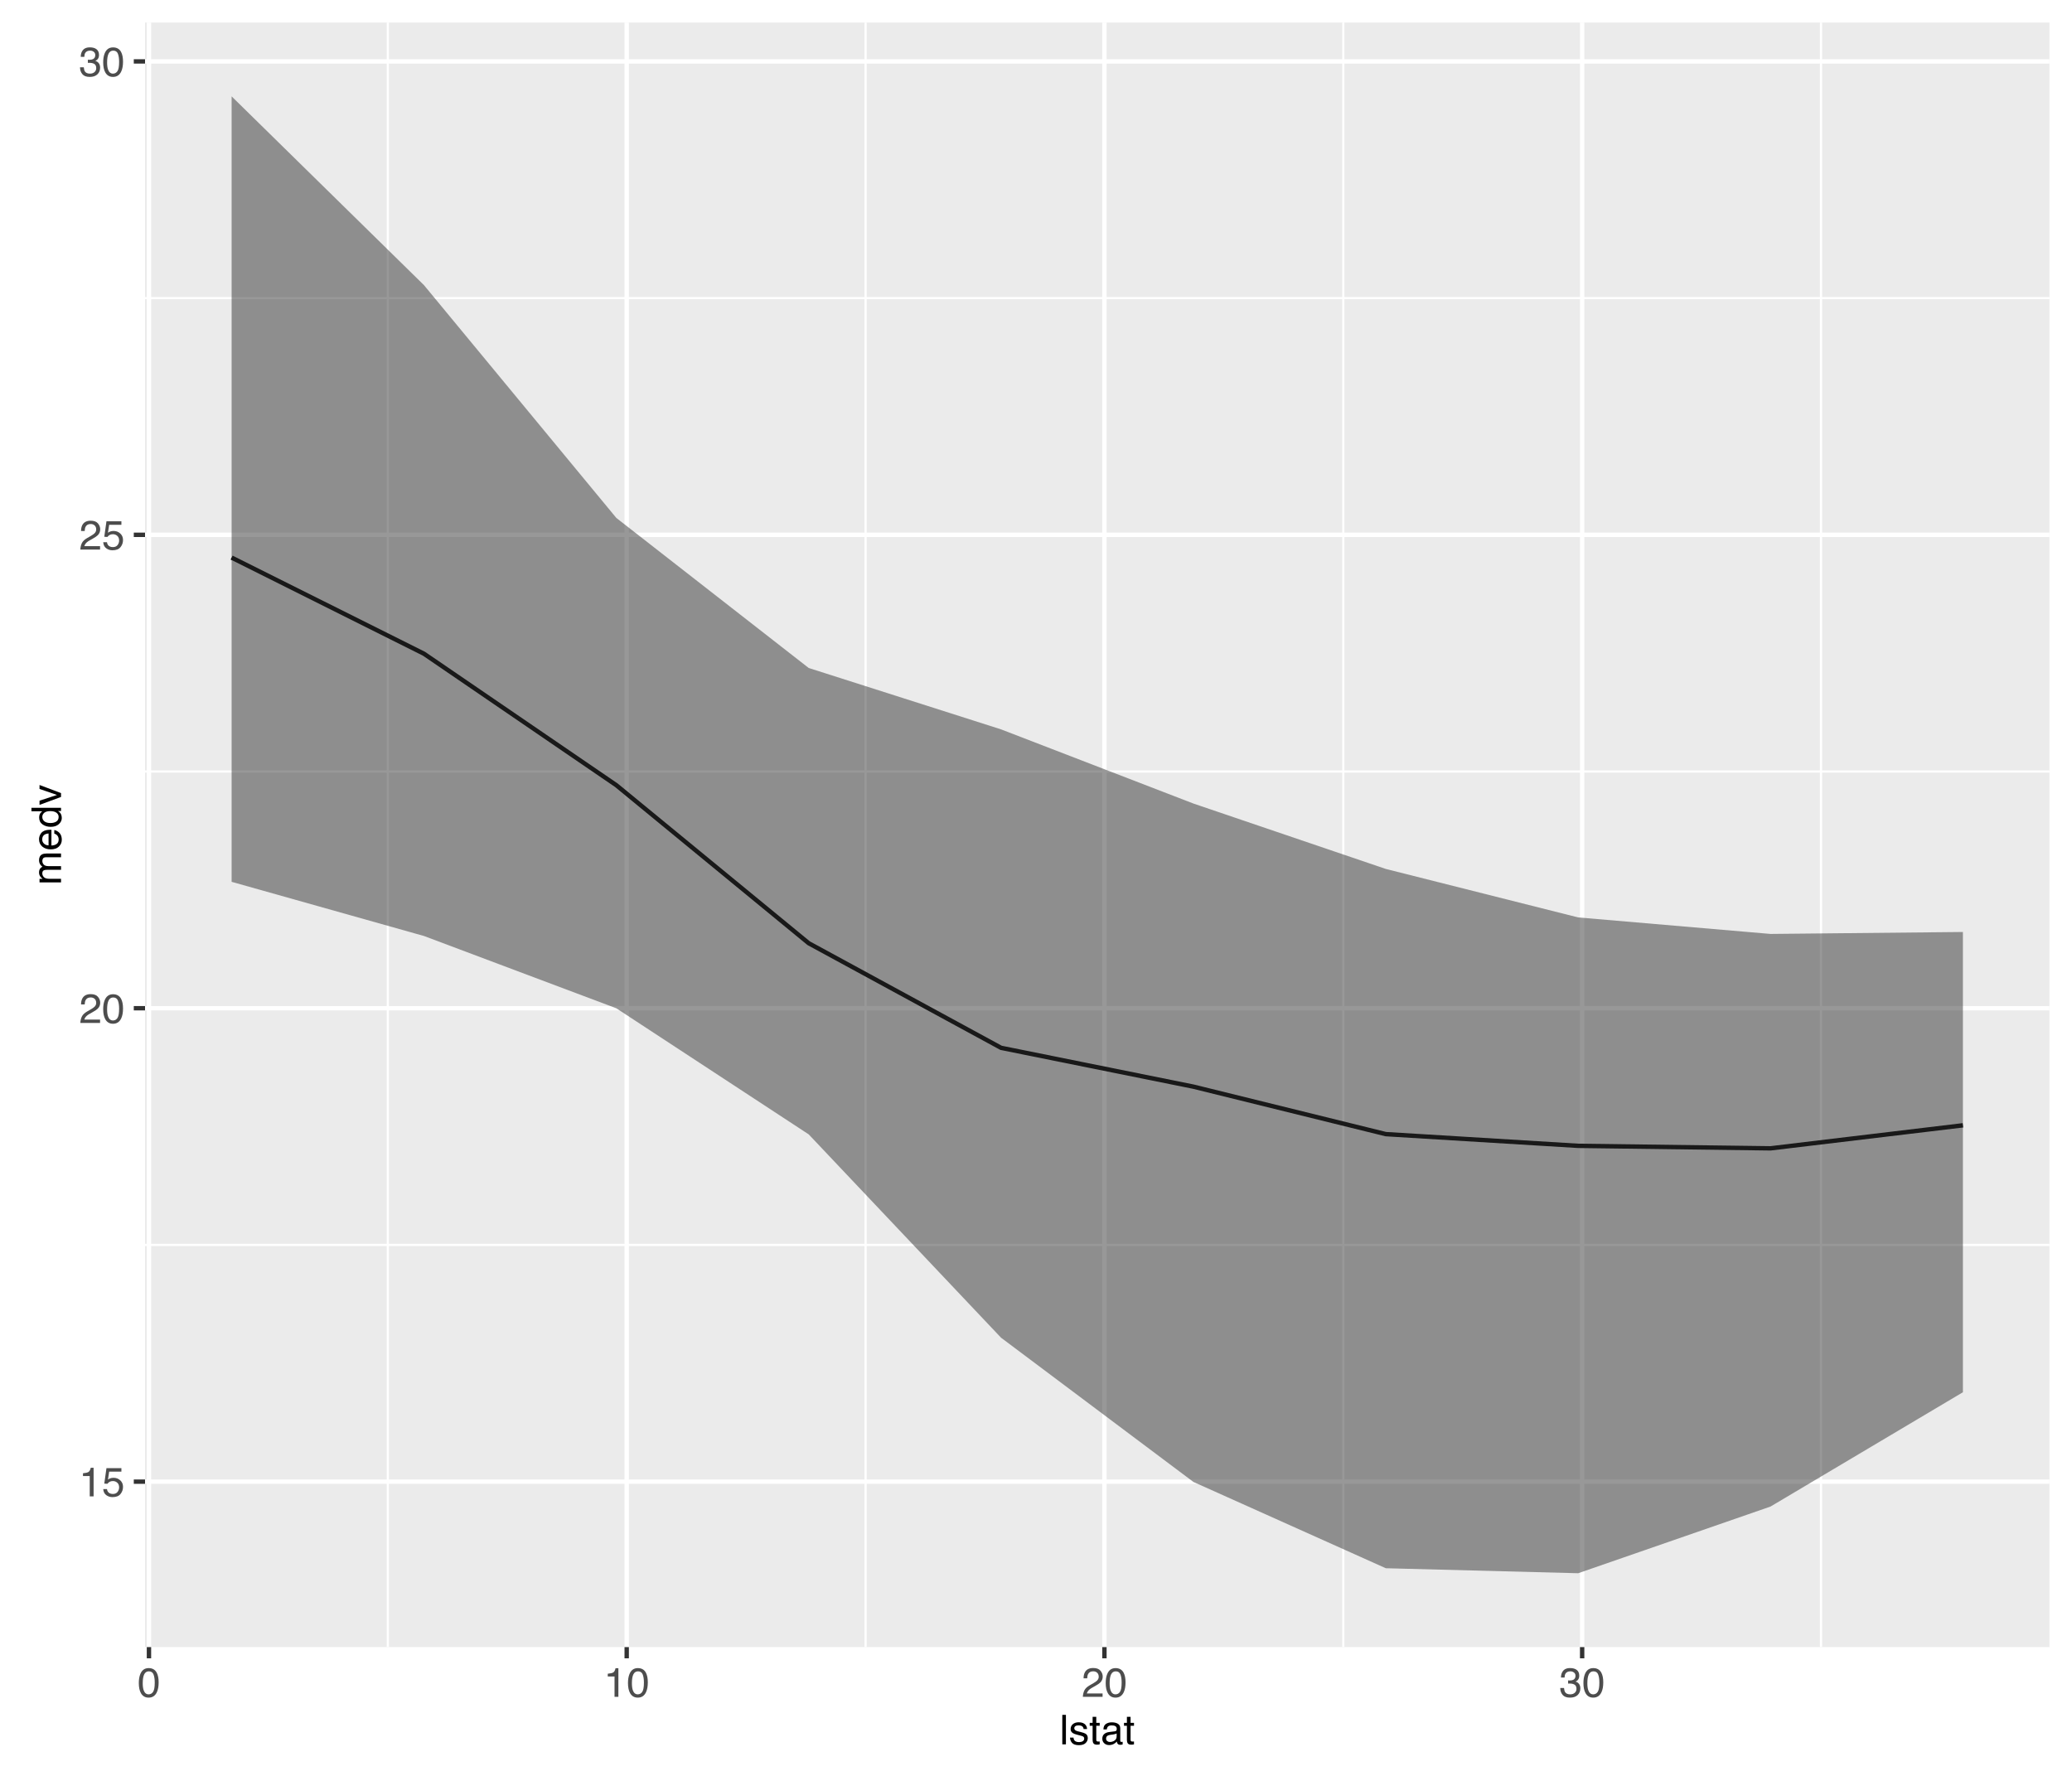
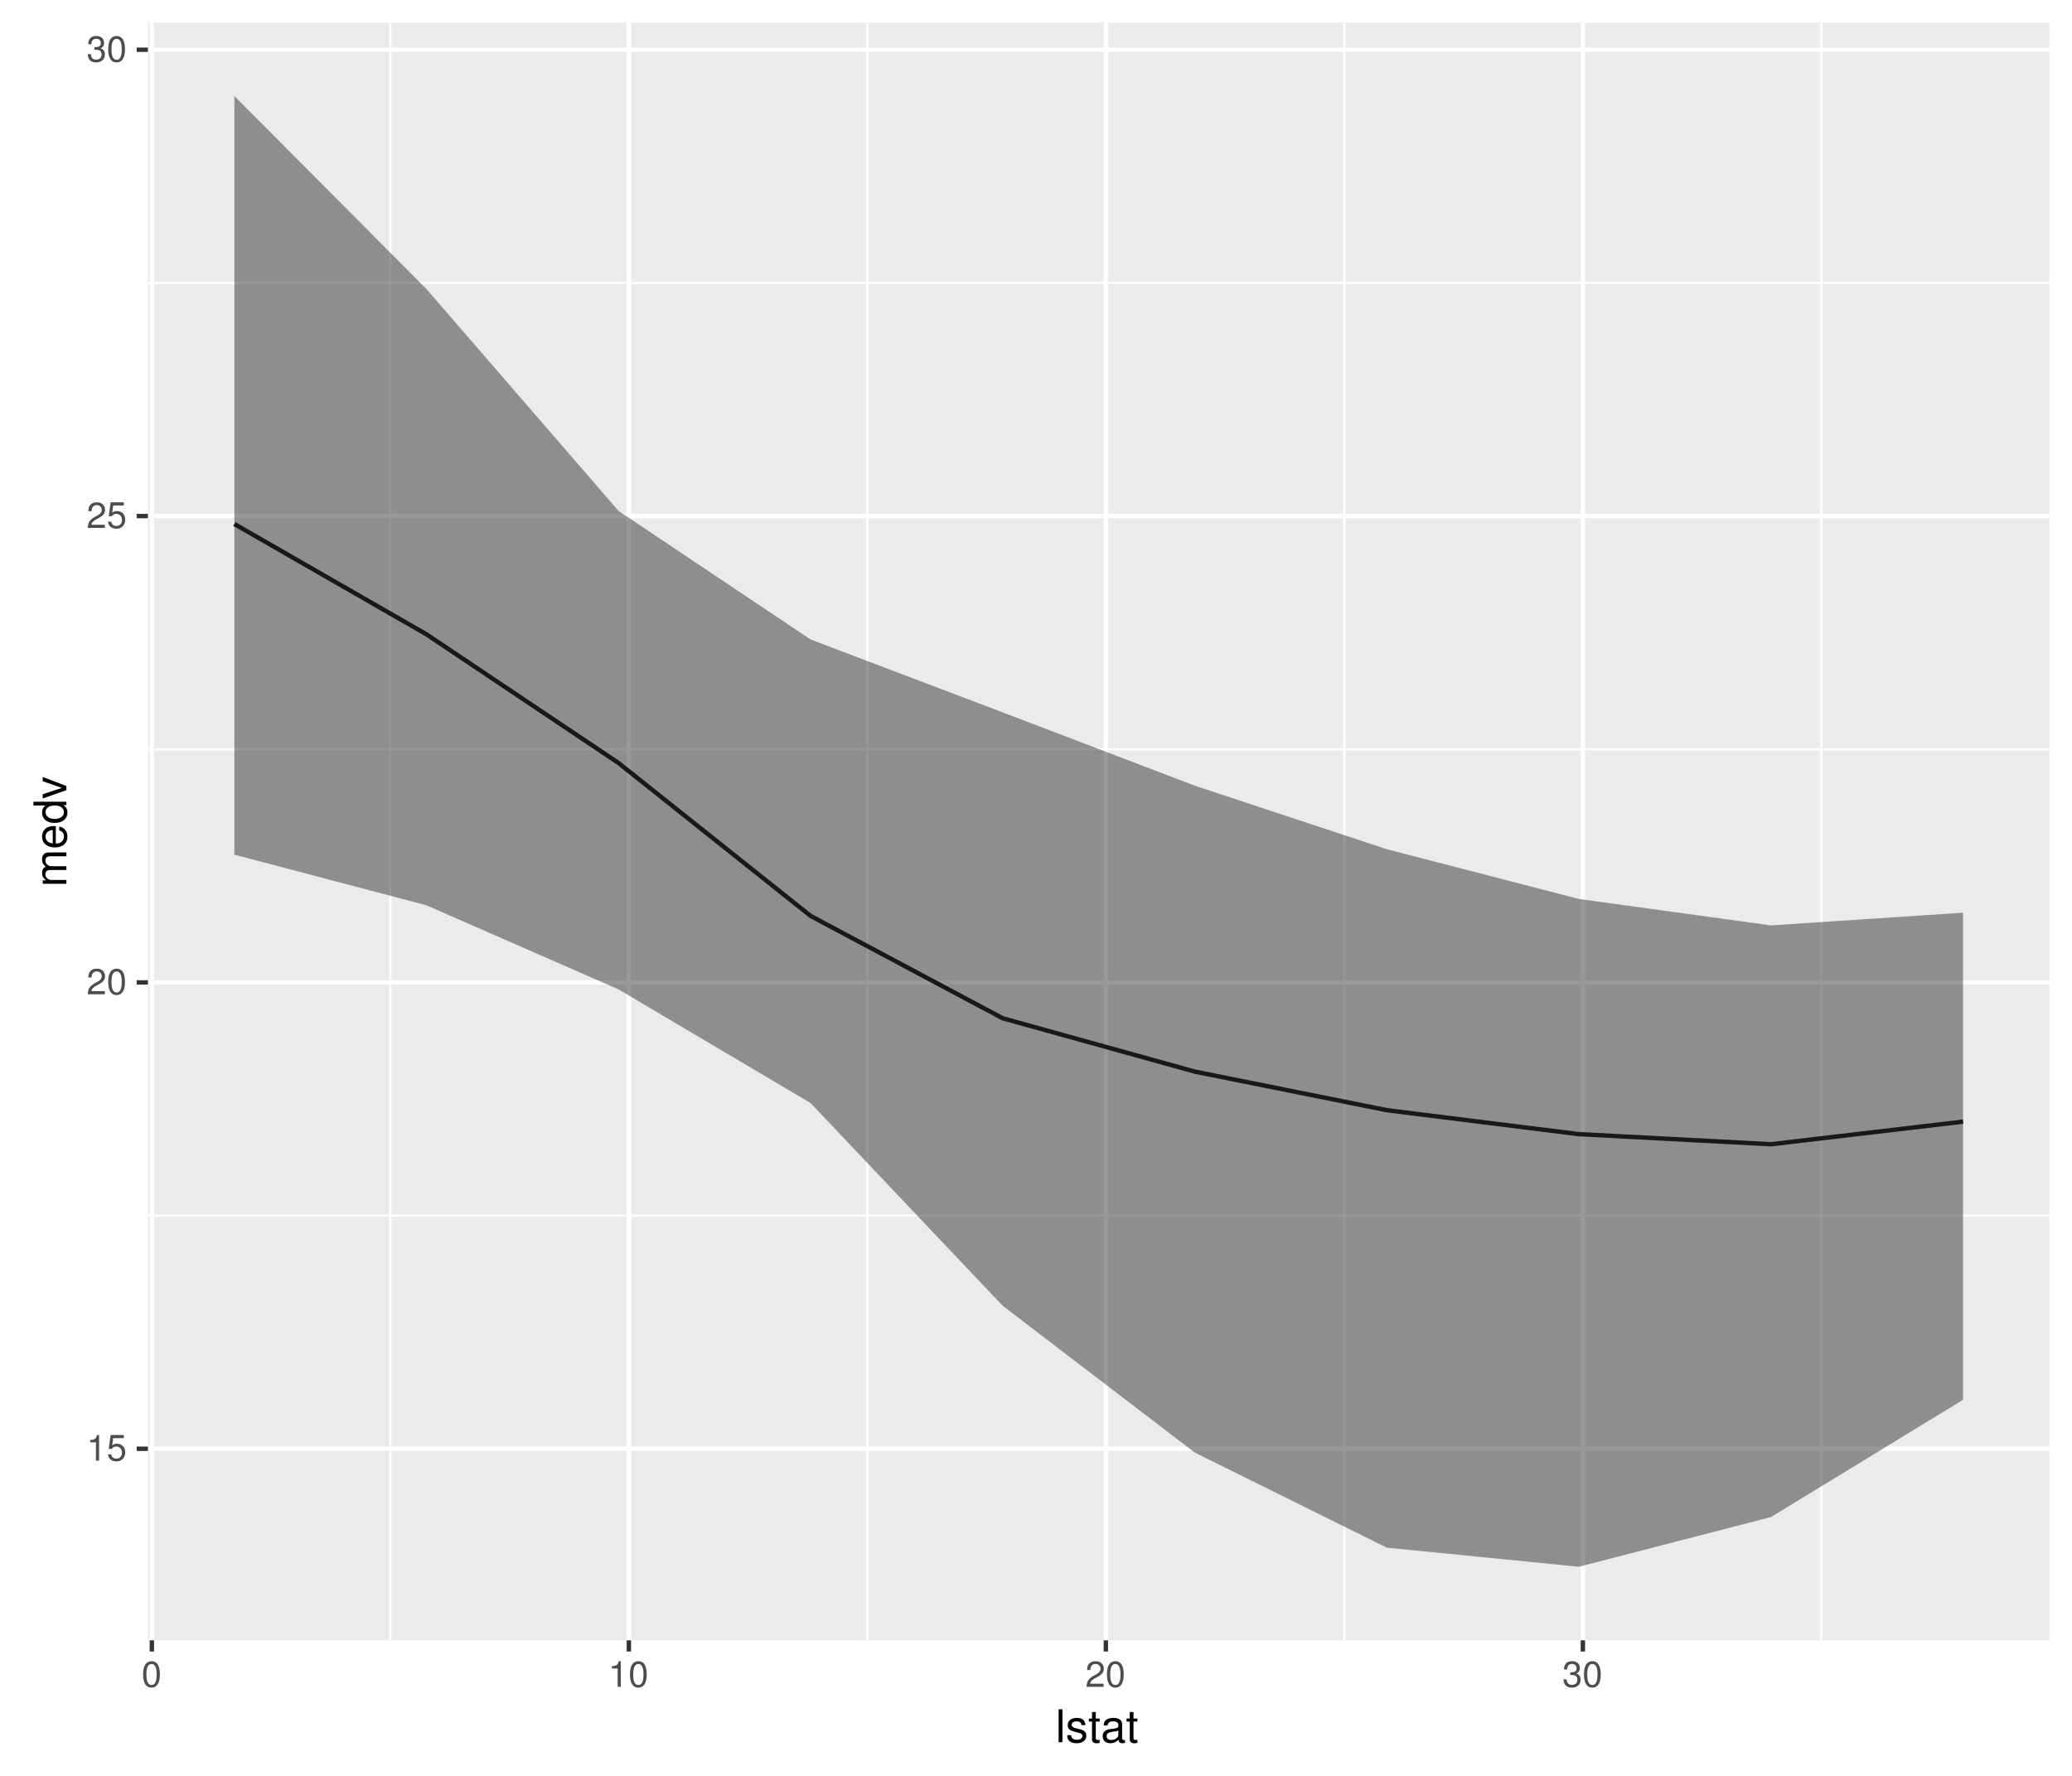
<svg xmlns="http://www.w3.org/2000/svg" xmlns:xlink="http://www.w3.org/1999/xlink" width="504pt" height="432pt" viewBox="0 0 504 432" version="1.1">
  <defs>
    <g>
      <symbol overflow="visible" id="glyph0-0">
        <path style="stroke:none;" d="" />
      </symbol>
      <symbol overflow="visible" id="glyph0-1">
-         <path style="stroke:none;" d="M 0.957 -4.953 L 0.957 -5.625 C 1.594 -5.688 2.035 -5.789 2.285 -5.934 C 2.535 -6.078 2.723 -6.422 2.848 -6.961 L 3.539 -6.961 L 3.539 0 L 2.602 0 L 2.602 -4.953 Z M 0.957 -4.953 " />
+         <path style="stroke:none;" d="M 2.281 -4.438 L 2.281 0 L 3.047 0 L 3.047 -6.234 L 2.547 -6.234 C 2.266 -5.281 2.094 -5.141 0.891 -5 L 0.891 -4.438 Z M 2.281 -4.438 " />
      </symbol>
      <symbol overflow="visible" id="glyph0-2">
-         <path style="stroke:none;" d="M 1.234 -1.781 C 1.293 -1.281 1.527 -0.934 1.934 -0.742 C 2.141 -0.645 2.383 -0.594 2.656 -0.594 C 3.176 -0.594 3.562 -0.762 3.812 -1.094 C 4.062 -1.426 4.188 -1.793 4.188 -2.195 C 4.188 -2.684 4.039 -3.062 3.742 -3.328 C 3.445 -3.598 3.086 -3.73 2.672 -3.73 C 2.367 -3.73 2.109 -3.672 1.891 -3.555 C 1.676 -3.438 1.492 -3.273 1.336 -3.066 L 0.578 -3.109 L 1.109 -6.875 L 4.742 -6.875 L 4.742 -6.023 L 1.766 -6.023 L 1.469 -4.082 C 1.633 -4.207 1.789 -4.297 1.934 -4.359 C 2.195 -4.469 2.496 -4.523 2.836 -4.523 C 3.477 -4.523 4.023 -4.316 4.469 -3.902 C 4.914 -3.488 5.137 -2.965 5.137 -2.328 C 5.137 -1.668 4.934 -1.086 4.523 -0.582 C 4.117 -0.078 3.465 0.176 2.57 0.176 C 2 0.176 1.496 0.016 1.059 -0.305 C 0.621 -0.625 0.375 -1.117 0.32 -1.781 Z M 1.234 -1.781 " />
+         <path style="stroke:none;" d="M 4.188 -6.234 L 0.969 -6.234 L 0.5 -2.844 L 1.219 -2.844 C 1.578 -3.266 1.875 -3.422 2.359 -3.422 C 3.188 -3.422 3.719 -2.844 3.719 -1.922 C 3.719 -1.031 3.203 -0.484 2.359 -0.484 C 1.688 -0.484 1.266 -0.828 1.078 -1.531 L 0.312 -1.531 C 0.406 -1.016 0.5 -0.781 0.688 -0.547 C 1.031 -0.078 1.672 0.203 2.375 0.203 C 3.641 0.203 4.516 -0.719 4.516 -2.031 C 4.516 -3.266 3.688 -4.109 2.5 -4.109 C 2.062 -4.109 1.703 -4 1.344 -3.734 L 1.594 -5.469 L 4.188 -5.469 Z M 4.188 -6.234 " />
      </symbol>
      <symbol overflow="visible" id="glyph0-3">
-         <path style="stroke:none;" d="M 0.688 -1.57 C 0.902 -2.016 1.324 -2.422 1.953 -2.789 L 2.891 -3.328 C 3.312 -3.574 3.605 -3.781 3.773 -3.953 C 4.039 -4.227 4.176 -4.535 4.176 -4.883 C 4.176 -5.289 4.055 -5.613 3.809 -5.852 C 3.562 -6.09 3.238 -6.211 2.832 -6.211 C 2.23 -6.211 1.812 -5.984 1.582 -5.527 C 1.457 -5.281 1.391 -4.945 1.375 -4.512 L 0.484 -4.512 C 0.492 -5.121 0.605 -5.617 0.82 -6 C 1.203 -6.68 1.875 -7.016 2.836 -7.016 C 3.637 -7.016 4.223 -6.801 4.594 -6.367 C 4.961 -5.934 5.148 -5.453 5.148 -4.922 C 5.148 -4.363 4.949 -3.883 4.555 -3.484 C 4.328 -3.254 3.918 -2.977 3.328 -2.648 L 2.66 -2.273 C 2.344 -2.098 2.09 -1.934 1.91 -1.773 C 1.586 -1.488 1.379 -1.176 1.293 -0.828 L 5.113 -0.828 L 5.113 0 L 0.312 0 C 0.344 -0.602 0.469 -1.125 0.688 -1.57 Z M 0.688 -1.57 " />
+         <path style="stroke:none;" d="M 4.453 -0.766 L 1.172 -0.766 C 1.25 -1.281 1.531 -1.594 2.297 -2.047 L 3.172 -2.531 C 4.047 -3 4.5 -3.641 4.5 -4.406 C 4.5 -4.922 4.281 -5.406 3.922 -5.75 C 3.547 -6.078 3.094 -6.234 2.5 -6.234 C 1.703 -6.234 1.125 -5.953 0.781 -5.422 C 0.547 -5.094 0.453 -4.703 0.438 -4.078 L 1.219 -4.078 C 1.234 -4.5 1.297 -4.75 1.406 -4.953 C 1.594 -5.328 2 -5.562 2.469 -5.562 C 3.172 -5.562 3.703 -5.062 3.703 -4.391 C 3.703 -3.891 3.406 -3.469 2.859 -3.156 L 2.047 -2.703 C 0.75 -1.969 0.375 -1.375 0.297 0 L 4.453 0 Z M 4.453 -0.766 " />
      </symbol>
      <symbol overflow="visible" id="glyph0-4">
-         <path style="stroke:none;" d="M 4.668 -5.875 C 4.98 -5.297 5.137 -4.508 5.137 -3.508 C 5.137 -2.555 4.996 -1.77 4.711 -1.148 C 4.301 -0.258 3.633 0.191 2.699 0.191 C 1.859 0.191 1.234 -0.176 0.824 -0.902 C 0.484 -1.512 0.312 -2.328 0.312 -3.355 C 0.312 -4.148 0.414 -4.832 0.621 -5.398 C 1.004 -6.461 1.699 -6.992 2.703 -6.992 C 3.609 -6.992 4.266 -6.621 4.668 -5.875 Z M 3.785 -1.215 C 4.055 -1.617 4.188 -2.371 4.188 -3.473 C 4.188 -4.266 4.094 -4.918 3.898 -5.434 C 3.703 -5.945 3.32 -6.203 2.758 -6.203 C 2.242 -6.203 1.863 -5.957 1.625 -5.473 C 1.383 -4.984 1.266 -4.266 1.266 -3.32 C 1.266 -2.609 1.34 -2.035 1.492 -1.602 C 1.727 -0.941 2.129 -0.609 2.695 -0.609 C 3.152 -0.609 3.516 -0.812 3.785 -1.215 Z M 3.785 -1.215 " />
+         <path style="stroke:none;" d="M 2.422 -6.234 C 1.844 -6.234 1.312 -5.984 0.984 -5.547 C 0.578 -5 0.375 -4.172 0.375 -3.016 C 0.375 -0.922 1.078 0.203 2.422 0.203 C 3.734 0.203 4.453 -0.922 4.453 -2.969 C 4.453 -4.172 4.266 -4.984 3.859 -5.547 C 3.531 -5.984 3.016 -6.234 2.422 -6.234 Z M 2.422 -5.547 C 3.25 -5.547 3.672 -4.703 3.672 -3.031 C 3.672 -1.266 3.266 -0.438 2.406 -0.438 C 1.578 -0.438 1.172 -1.297 1.172 -3.016 C 1.172 -4.719 1.578 -5.547 2.422 -5.547 Z M 2.422 -5.547 " />
      </symbol>
      <symbol overflow="visible" id="glyph0-5">
-         <path style="stroke:none;" d="M 0.797 -0.492 C 0.426 -0.945 0.238 -1.496 0.238 -2.148 L 1.156 -2.148 C 1.195 -1.695 1.281 -1.367 1.41 -1.164 C 1.641 -0.797 2.051 -0.609 2.648 -0.609 C 3.109 -0.609 3.48 -0.734 3.758 -0.98 C 4.039 -1.227 4.18 -1.547 4.18 -1.938 C 4.18 -2.422 4.031 -2.758 3.738 -2.949 C 3.445 -3.141 3.035 -3.238 2.508 -3.238 C 2.449 -3.238 2.391 -3.238 2.332 -3.234 C 2.273 -3.234 2.211 -3.23 2.148 -3.227 L 2.148 -4.004 C 2.238 -3.992 2.316 -3.988 2.379 -3.984 C 2.441 -3.98 2.508 -3.98 2.578 -3.98 C 2.906 -3.98 3.176 -4.031 3.391 -4.137 C 3.762 -4.32 3.945 -4.645 3.945 -5.113 C 3.945 -5.461 3.82 -5.73 3.574 -5.918 C 3.328 -6.105 3.039 -6.203 2.711 -6.203 C 2.125 -6.203 1.719 -6.008 1.492 -5.617 C 1.371 -5.402 1.301 -5.094 1.285 -4.695 L 0.414 -4.695 C 0.414 -5.219 0.52 -5.66 0.727 -6.023 C 1.086 -6.676 1.715 -7 2.617 -7 C 3.328 -7 3.883 -6.844 4.273 -6.527 C 4.664 -6.211 4.859 -5.75 4.859 -5.148 C 4.859 -4.719 4.742 -4.367 4.512 -4.102 C 4.367 -3.938 4.184 -3.805 3.953 -3.711 C 4.32 -3.609 4.609 -3.414 4.816 -3.129 C 5.023 -2.84 5.125 -2.488 5.125 -2.07 C 5.125 -1.402 4.906 -0.859 4.469 -0.438 C 4.027 -0.02 3.406 0.191 2.598 0.191 C 1.77 0.191 1.172 -0.035 0.797 -0.492 Z M 0.797 -0.492 " />
-       </symbol>
-       <symbol overflow="visible" id="glyph0-6">
-         <path style="stroke:none;" d="M 0.668 -7.172 L 1.547 -7.172 L 1.547 0 L 0.668 0 Z M 0.668 -7.172 " />
-       </symbol>
-       <symbol overflow="visible" id="glyph0-7">
-         <path style="stroke:none;" d="M 1.168 -1.641 C 1.195 -1.348 1.266 -1.125 1.387 -0.969 C 1.609 -0.684 1.992 -0.543 2.539 -0.543 C 2.863 -0.543 3.152 -0.613 3.398 -0.754 C 3.645 -0.895 3.77 -1.113 3.77 -1.41 C 3.77 -1.637 3.672 -1.805 3.473 -1.922 C 3.344 -1.996 3.094 -2.078 2.719 -2.172 L 2.023 -2.348 C 1.578 -2.461 1.246 -2.582 1.035 -2.719 C 0.656 -2.957 0.469 -3.285 0.469 -3.707 C 0.469 -4.203 0.648 -4.602 1.004 -4.906 C 1.359 -5.211 1.84 -5.367 2.441 -5.367 C 3.23 -5.367 3.797 -5.137 4.145 -4.672 C 4.363 -4.379 4.469 -4.062 4.461 -3.727 L 3.633 -3.727 C 3.617 -3.926 3.547 -4.105 3.422 -4.266 C 3.219 -4.5 2.871 -4.613 2.375 -4.613 C 2.043 -4.613 1.789 -4.551 1.617 -4.422 C 1.445 -4.297 1.363 -4.129 1.363 -3.922 C 1.363 -3.695 1.477 -3.512 1.699 -3.375 C 1.828 -3.293 2.023 -3.223 2.273 -3.16 L 2.855 -3.016 C 3.488 -2.863 3.91 -2.715 4.125 -2.574 C 4.469 -2.348 4.641 -1.996 4.641 -1.516 C 4.641 -1.047 4.461 -0.645 4.109 -0.309 C 3.758 0.031 3.219 0.199 2.496 0.199 C 1.719 0.199 1.168 0.023 0.844 -0.328 C 0.52 -0.684 0.344 -1.121 0.32 -1.641 Z M 1.168 -1.641 " />
-       </symbol>
-       <symbol overflow="visible" id="glyph0-8">
-         <path style="stroke:none;" d="M 0.82 -6.688 L 1.711 -6.688 L 1.711 -5.23 L 2.543 -5.23 L 2.543 -4.512 L 1.711 -4.512 L 1.711 -1.098 C 1.711 -0.914 1.77 -0.793 1.895 -0.734 C 1.961 -0.695 2.078 -0.68 2.234 -0.68 C 2.277 -0.68 2.324 -0.68 2.375 -0.68 C 2.422 -0.684 2.48 -0.688 2.543 -0.695 L 2.543 0 C 2.441 0.031 2.34 0.051 2.23 0.062 C 2.121 0.078 2 0.082 1.875 0.082 C 1.465 0.082 1.188 -0.023 1.039 -0.23 C 0.895 -0.441 0.82 -0.715 0.82 -1.051 L 0.82 -4.512 L 0.113 -4.512 L 0.113 -5.23 L 0.82 -5.23 Z M 0.82 -6.688 " />
-       </symbol>
-       <symbol overflow="visible" id="glyph0-9">
-         <path style="stroke:none;" d="M 1.598 -0.789 C 1.781 -0.645 2 -0.57 2.258 -0.57 C 2.566 -0.57 2.863 -0.645 3.156 -0.785 C 3.645 -1.023 3.887 -1.414 3.887 -1.953 L 3.887 -2.66 C 3.781 -2.594 3.641 -2.535 3.473 -2.492 C 3.305 -2.445 3.137 -2.414 2.973 -2.391 L 2.441 -2.324 C 2.121 -2.281 1.883 -2.215 1.723 -2.125 C 1.453 -1.973 1.32 -1.727 1.32 -1.391 C 1.32 -1.137 1.41 -0.938 1.598 -0.789 Z M 3.445 -3.168 C 3.648 -3.195 3.785 -3.281 3.852 -3.422 C 3.891 -3.5 3.91 -3.613 3.91 -3.758 C 3.91 -4.059 3.805 -4.277 3.59 -4.41 C 3.379 -4.547 3.074 -4.613 2.676 -4.613 C 2.219 -4.613 1.891 -4.492 1.699 -4.242 C 1.594 -4.105 1.523 -3.902 1.488 -3.633 L 0.668 -3.633 C 0.684 -4.277 0.895 -4.727 1.297 -4.977 C 1.699 -5.23 2.164 -5.355 2.695 -5.355 C 3.312 -5.355 3.809 -5.238 4.195 -5.004 C 4.574 -4.77 4.766 -4.406 4.766 -3.91 L 4.766 -0.898 C 4.766 -0.809 4.785 -0.734 4.82 -0.68 C 4.859 -0.625 4.938 -0.594 5.059 -0.594 C 5.098 -0.594 5.141 -0.598 5.191 -0.602 C 5.238 -0.609 5.293 -0.617 5.348 -0.625 L 5.348 0.023 C 5.211 0.062 5.105 0.086 5.035 0.098 C 4.961 0.109 4.863 0.113 4.742 0.113 C 4.438 0.113 4.219 0.004 4.082 -0.211 C 4.012 -0.324 3.961 -0.484 3.93 -0.695 C 3.75 -0.461 3.496 -0.254 3.16 -0.082 C 2.824 0.09 2.453 0.176 2.051 0.176 C 1.566 0.176 1.168 0.027 0.863 -0.266 C 0.555 -0.562 0.398 -0.93 0.398 -1.371 C 0.398 -1.855 0.551 -2.234 0.855 -2.5 C 1.156 -2.766 1.555 -2.93 2.047 -2.992 Z M 3.445 -3.168 " />
+         <path style="stroke:none;" d="M 1.938 -2.859 L 2.047 -2.859 L 2.359 -2.875 C 3.219 -2.875 3.656 -2.484 3.656 -1.734 C 3.656 -0.953 3.172 -0.484 2.359 -0.484 C 1.516 -0.484 1.109 -0.906 1.062 -1.812 L 0.281 -1.812 C 0.312 -1.312 0.406 -0.984 0.547 -0.703 C 0.875 -0.109 1.484 0.203 2.344 0.203 C 3.625 0.203 4.453 -0.562 4.453 -1.734 C 4.453 -2.531 4.141 -2.969 3.391 -3.234 C 3.969 -3.453 4.266 -3.891 4.266 -4.516 C 4.266 -5.594 3.547 -6.234 2.359 -6.234 C 1.109 -6.234 0.438 -5.547 0.406 -4.219 L 1.188 -4.219 C 1.203 -4.594 1.234 -4.812 1.328 -5 C 1.5 -5.344 1.891 -5.562 2.375 -5.562 C 3.062 -5.562 3.469 -5.156 3.469 -4.5 C 3.469 -4.062 3.312 -3.797 2.969 -3.656 C 2.766 -3.562 2.484 -3.531 1.938 -3.516 Z M 1.938 -2.859 " />
      </symbol>
      <symbol overflow="visible" id="glyph1-0">
        <path style="stroke:none;" d="" />
      </symbol>
      <symbol overflow="visible" id="glyph1-1">
-         <path style="stroke:none;" d="M -5.23 -0.645 L -5.23 -1.516 L -4.488 -1.516 C -4.746 -1.723 -4.93 -1.91 -5.047 -2.082 C -5.246 -2.371 -5.348 -2.699 -5.348 -3.066 C -5.348 -3.484 -5.242 -3.82 -5.039 -4.07 C -4.922 -4.215 -4.75 -4.344 -4.523 -4.461 C -4.801 -4.656 -5.008 -4.887 -5.145 -5.152 C -5.281 -5.414 -5.348 -5.711 -5.348 -6.039 C -5.348 -6.742 -5.094 -7.223 -4.586 -7.477 C -4.312 -7.613 -3.945 -7.68 -3.48 -7.68 L 0 -7.68 L 0 -6.766 L -3.633 -6.766 C -3.98 -6.766 -4.219 -6.68 -4.352 -6.508 C -4.48 -6.332 -4.547 -6.121 -4.547 -5.867 C -4.547 -5.523 -4.43 -5.227 -4.199 -4.977 C -3.969 -4.727 -3.582 -4.605 -3.043 -4.605 L 0 -4.605 L 0 -3.711 L -3.414 -3.711 C -3.77 -3.711 -4.027 -3.668 -4.188 -3.586 C -4.434 -3.453 -4.555 -3.203 -4.555 -2.836 C -4.555 -2.504 -4.426 -2.203 -4.172 -1.93 C -3.914 -1.66 -3.445 -1.523 -2.773 -1.523 L 0 -1.523 L 0 -0.645 Z M -5.23 -0.645 " />
+         <path style="stroke:none;" d="M 1.672 -8.016 L 0.75 -8.016 L 0.75 0 L 1.672 0 Z M 1.672 -8.016 " />
      </symbol>
      <symbol overflow="visible" id="glyph1-2">
-         <path style="stroke:none;" d="M -5.086 -3.902 C -4.91 -4.25 -4.688 -4.516 -4.41 -4.695 C -4.145 -4.871 -3.836 -4.992 -3.484 -5.047 C -3.246 -5.102 -2.859 -5.125 -2.332 -5.125 L -2.336 -1.293 C -1.805 -1.309 -1.379 -1.438 -1.059 -1.672 C -0.738 -1.906 -0.574 -2.266 -0.574 -2.758 C -0.574 -3.219 -0.727 -3.586 -1.031 -3.859 C -1.207 -4.016 -1.41 -4.125 -1.641 -4.188 L -1.641 -5.055 C -1.449 -5.031 -1.234 -4.957 -1 -4.828 C -0.762 -4.699 -0.57 -4.555 -0.418 -4.395 C -0.16 -4.129 0.016 -3.797 0.109 -3.402 C 0.16 -3.191 0.188 -2.953 0.188 -2.688 C 0.188 -2.035 -0.051 -1.484 -0.523 -1.031 C -1 -0.578 -1.66 -0.352 -2.516 -0.352 C -3.355 -0.352 -4.035 -0.578 -4.562 -1.035 C -5.086 -1.492 -5.348 -2.086 -5.348 -2.824 C -5.348 -3.195 -5.258 -3.555 -5.086 -3.902 Z M -3.031 -4.223 C -3.414 -4.188 -3.719 -4.105 -3.945 -3.977 C -4.367 -3.734 -4.578 -3.332 -4.578 -2.77 C -4.578 -2.367 -4.434 -2.027 -4.145 -1.754 C -3.852 -1.48 -3.48 -1.336 -3.031 -1.32 Z M -3.031 -4.223 " />
+         <path style="stroke:none;" d="M 4.812 -4.156 C 4.812 -5.297 4.062 -5.922 2.734 -5.922 C 1.391 -5.922 0.516 -5.234 0.516 -4.172 C 0.516 -3.266 0.984 -2.844 2.344 -2.516 L 3.203 -2.297 C 3.844 -2.141 4.094 -1.906 4.094 -1.5 C 4.094 -0.953 3.547 -0.594 2.75 -0.594 C 2.25 -0.594 1.844 -0.734 1.609 -0.984 C 1.469 -1.141 1.391 -1.312 1.344 -1.719 L 0.375 -1.719 C 0.422 -0.391 1.172 0.25 2.672 0.25 C 4.125 0.25 5.047 -0.469 5.047 -1.578 C 5.047 -2.438 4.562 -2.906 3.422 -3.172 L 2.547 -3.391 C 1.797 -3.562 1.469 -3.812 1.469 -4.219 C 1.469 -4.734 1.953 -5.078 2.688 -5.078 C 3.438 -5.078 3.828 -4.766 3.844 -4.156 Z M 4.812 -4.156 " />
      </symbol>
      <symbol overflow="visible" id="glyph1-3">
-         <path style="stroke:none;" d="M -1.148 -1.559 C -0.77 -1.797 -0.582 -2.176 -0.582 -2.699 C -0.582 -3.105 -0.758 -3.441 -1.105 -3.703 C -1.457 -3.965 -1.957 -4.098 -2.613 -4.098 C -3.273 -4.098 -3.762 -3.961 -4.078 -3.691 C -4.398 -3.422 -4.555 -3.086 -4.555 -2.691 C -4.555 -2.25 -4.387 -1.891 -4.047 -1.613 C -3.711 -1.34 -3.211 -1.203 -2.555 -1.203 C -1.992 -1.203 -1.523 -1.32 -1.148 -1.559 Z M -5.07 -3.531 C -4.973 -3.688 -4.801 -3.863 -4.555 -4.062 L -7.195 -4.062 L -7.195 -4.906 L 0 -4.906 L 0 -4.117 L -0.727 -4.117 C -0.406 -3.91 -0.172 -3.668 -0.027 -3.391 C 0.113 -3.109 0.188 -2.789 0.188 -2.426 C 0.188 -1.844 -0.059 -1.34 -0.551 -0.914 C -1.039 -0.488 -1.691 -0.273 -2.504 -0.273 C -3.266 -0.273 -3.926 -0.469 -4.484 -0.855 C -5.043 -1.246 -5.32 -1.801 -5.32 -2.523 C -5.32 -2.926 -5.238 -3.262 -5.07 -3.531 Z M -5.07 -3.531 " />
+         <path style="stroke:none;" d="M 2.797 -5.766 L 1.844 -5.766 L 1.844 -7.344 L 0.938 -7.344 L 0.938 -5.766 L 0.156 -5.766 L 0.156 -5.016 L 0.938 -5.016 L 0.938 -0.656 C 0.938 -0.078 1.328 0.25 2.047 0.25 C 2.266 0.25 2.484 0.234 2.797 0.172 L 2.797 -0.594 C 2.672 -0.562 2.531 -0.547 2.359 -0.547 C 1.953 -0.547 1.844 -0.656 1.844 -1.062 L 1.844 -5.016 L 2.797 -5.016 Z M 2.797 -5.766 " />
      </symbol>
      <symbol overflow="visible" id="glyph1-4">
-         <path style="stroke:none;" d="M -5.23 -1.074 L -0.973 -2.469 L -5.23 -3.93 L -5.23 -4.891 L 0 -2.922 L 0 -1.984 L -5.23 -0.055 Z M -5.23 -1.074 " />
+         <path style="stroke:none;" d="M 5.891 -0.531 C 5.781 -0.516 5.734 -0.516 5.688 -0.516 C 5.375 -0.516 5.188 -0.688 5.188 -0.969 L 5.188 -4.359 C 5.188 -5.375 4.438 -5.922 3.031 -5.922 C 2.188 -5.922 1.5 -5.688 1.109 -5.266 C 0.844 -4.969 0.734 -4.625 0.719 -4.062 L 1.641 -4.062 C 1.719 -4.766 2.141 -5.078 2.984 -5.078 C 3.812 -5.078 4.281 -4.781 4.281 -4.219 L 4.281 -3.984 C 4.281 -3.594 4.047 -3.438 3.328 -3.344 C 2.031 -3.172 1.828 -3.141 1.469 -2.984 C 0.797 -2.719 0.469 -2.203 0.469 -1.453 C 0.469 -0.406 1.188 0.25 2.359 0.25 C 3.078 0.25 3.656 0 4.312 -0.594 C 4.375 -0.016 4.656 0.25 5.266 0.25 C 5.438 0.25 5.594 0.234 5.891 0.156 Z M 4.281 -1.812 C 4.281 -1.5 4.188 -1.312 3.922 -1.062 C 3.547 -0.719 3.094 -0.547 2.547 -0.547 C 1.844 -0.547 1.422 -0.891 1.422 -1.469 C 1.422 -2.078 1.828 -2.391 2.812 -2.531 C 3.766 -2.656 3.969 -2.703 4.281 -2.844 Z M 4.281 -1.812 " />
+       </symbol>
+       <symbol overflow="visible" id="glyph2-0">
+         <path style="stroke:none;" d="" />
+       </symbol>
+       <symbol overflow="visible" id="glyph2-1">
+         <path style="stroke:none;" d="M -5.766 -0.766 L 0 -0.766 L 0 -1.688 L -3.625 -1.688 C -4.453 -1.688 -5.125 -2.297 -5.125 -3.047 C -5.125 -3.734 -4.703 -4.109 -3.969 -4.109 L 0 -4.109 L 0 -5.031 L -3.625 -5.031 C -4.453 -5.031 -5.125 -5.641 -5.125 -6.391 C -5.125 -7.062 -4.703 -7.453 -3.969 -7.453 L 0 -7.453 L 0 -8.375 L -4.328 -8.375 C -5.359 -8.375 -5.922 -7.781 -5.922 -6.703 C -5.922 -5.938 -5.703 -5.484 -5.047 -4.938 C -5.672 -4.594 -5.922 -4.141 -5.922 -3.391 C -5.922 -2.625 -5.641 -2.109 -4.953 -1.609 L -5.766 -1.609 Z M -5.766 -0.766 " />
+       </symbol>
+       <symbol overflow="visible" id="glyph2-2">
+         <path style="stroke:none;" d="M -2.578 -5.641 C -3.453 -5.641 -3.984 -5.578 -4.406 -5.406 C -5.359 -5.031 -5.922 -4.156 -5.922 -3.078 C -5.922 -1.469 -4.703 -0.438 -2.812 -0.438 C -0.906 -0.438 0.25 -1.438 0.25 -3.062 C 0.25 -4.375 -0.5 -5.297 -1.75 -5.516 L -1.75 -4.594 C -0.984 -4.344 -0.594 -3.828 -0.594 -3.094 C -0.594 -2.516 -0.859 -2.016 -1.344 -1.703 C -1.672 -1.484 -2 -1.406 -2.578 -1.391 Z M -3.328 -1.422 C -4.391 -1.5 -5.078 -2.141 -5.078 -3.062 C -5.078 -3.969 -4.328 -4.656 -3.391 -4.656 C -3.359 -4.656 -3.344 -4.656 -3.328 -4.656 Z M -3.328 -1.422 " />
+       </symbol>
+       <symbol overflow="visible" id="glyph2-3">
+         <path style="stroke:none;" d="M -8.016 -5.438 L -8.016 -4.531 L -5.031 -4.531 C -5.625 -4.141 -5.922 -3.531 -5.922 -2.766 C -5.922 -1.266 -4.734 -0.281 -2.891 -0.281 C -0.953 -0.281 0.25 -1.25 0.25 -2.797 C 0.25 -3.594 -0.047 -4.141 -0.766 -4.625 L 0 -4.625 L 0 -5.438 Z M -5.078 -2.922 C -5.078 -3.906 -4.188 -4.531 -2.812 -4.531 C -1.484 -4.531 -0.609 -3.891 -0.609 -2.922 C -0.609 -1.906 -1.5 -1.25 -2.844 -1.25 C -4.188 -1.25 -5.078 -1.906 -5.078 -2.922 Z M -5.078 -2.922 " />
+       </symbol>
+       <symbol overflow="visible" id="glyph2-4">
+         <path style="stroke:none;" d="M 0 -3.141 L -5.766 -5.344 L -5.766 -4.312 L -1.094 -2.688 L -5.766 -1.141 L -5.766 -0.109 L 0 -2.141 Z M 0 -3.141 " />
      </symbol>
    </g>
    <clipPath id="clip1">
-       <path d="M 35.281 5.48 L 499 5.48 L 499 401 L 35.281 401 Z M 35.281 5.48 " />
+       <path d="M 35.984 5.48 L 499 5.48 L 499 400 L 35.984 400 Z M 35.984 5.48 " />
    </clipPath>
    <clipPath id="clip2">
-       <path d="M 35.281 302 L 499 302 L 499 304 L 35.281 304 Z M 35.281 302 " />
+       <path d="M 35.984 295 L 499 295 L 499 296 L 35.984 296 Z M 35.984 295 " />
    </clipPath>
    <clipPath id="clip3">
-       <path d="M 35.281 187 L 499 187 L 499 188 L 35.281 188 Z M 35.281 187 " />
+       <path d="M 35.984 181 L 499 181 L 499 183 L 35.984 183 Z M 35.984 181 " />
    </clipPath>
    <clipPath id="clip4">
-       <path d="M 35.281 72 L 499 72 L 499 73 L 35.281 73 Z M 35.281 72 " />
+       <path d="M 35.984 68 L 499 68 L 499 70 L 35.984 70 Z M 35.984 68 " />
    </clipPath>
    <clipPath id="clip5">
-       <path d="M 94 5.48 L 95 5.48 L 95 401 L 94 401 Z M 94 5.48 " />
+       <path d="M 94 5.48 L 96 5.48 L 96 400 L 94 400 Z M 94 5.48 " />
    </clipPath>
    <clipPath id="clip6">
-       <path d="M 210 5.48 L 211 5.48 L 211 401 L 210 401 Z M 210 5.48 " />
+       <path d="M 210 5.48 L 212 5.48 L 212 400 L 210 400 Z M 210 5.48 " />
    </clipPath>
    <clipPath id="clip7">
-       <path d="M 326 5.48 L 328 5.48 L 328 401 L 326 401 Z M 326 5.48 " />
+       <path d="M 326 5.48 L 328 5.48 L 328 400 L 326 400 Z M 326 5.48 " />
    </clipPath>
    <clipPath id="clip8">
-       <path d="M 442 5.48 L 444 5.48 L 444 401 L 442 401 Z M 442 5.48 " />
+       <path d="M 442 5.48 L 444 5.48 L 444 400 L 442 400 Z M 442 5.48 " />
    </clipPath>
    <clipPath id="clip9">
-       <path d="M 35.281 359 L 499.52 359 L 499.52 361 L 35.281 361 Z M 35.281 359 " />
+       <path d="M 35.984 351 L 499.52 351 L 499.52 353 L 35.984 353 Z M 35.984 351 " />
    </clipPath>
    <clipPath id="clip10">
-       <path d="M 35.281 244 L 499.52 244 L 499.52 246 L 35.281 246 Z M 35.281 244 " />
+       <path d="M 35.984 238 L 499.52 238 L 499.52 240 L 35.984 240 Z M 35.984 238 " />
    </clipPath>
    <clipPath id="clip11">
-       <path d="M 35.281 129 L 499.52 129 L 499.52 131 L 35.281 131 Z M 35.281 129 " />
+       <path d="M 35.984 125 L 499.52 125 L 499.52 127 L 35.984 127 Z M 35.984 125 " />
    </clipPath>
    <clipPath id="clip12">
-       <path d="M 35.281 14 L 499.52 14 L 499.52 16 L 35.281 16 Z M 35.281 14 " />
+       <path d="M 35.984 11 L 499.52 11 L 499.52 13 L 35.984 13 Z M 35.984 11 " />
    </clipPath>
    <clipPath id="clip13">
-       <path d="M 35.281 5.48 L 37 5.48 L 37 401.668 L 35.281 401.668 Z M 35.281 5.48 " />
+       <path d="M 36 5.48 L 38 5.48 L 38 400 L 36 400 Z M 36 5.48 " />
    </clipPath>
    <clipPath id="clip14">
-       <path d="M 151 5.48 L 153 5.48 L 153 401.668 L 151 401.668 Z M 151 5.48 " />
+       <path d="M 152 5.48 L 154 5.48 L 154 400 L 152 400 Z M 152 5.48 " />
    </clipPath>
    <clipPath id="clip15">
-       <path d="M 268 5.48 L 270 5.48 L 270 401.668 L 268 401.668 Z M 268 5.48 " />
+       <path d="M 268 5.48 L 270 5.48 L 270 400 L 268 400 Z M 268 5.48 " />
    </clipPath>
    <clipPath id="clip16">
-       <path d="M 384 5.48 L 386 5.48 L 386 401.668 L 384 401.668 Z M 384 5.48 " />
+       <path d="M 384 5.48 L 386 5.48 L 386 400 L 384 400 Z M 384 5.48 " />
    </clipPath>
  </defs>
-   <g id="surface18">
+   <g id="surface17">
    <rect x="0" y="0" width="504" height="432" style="fill:rgb(100%,100%,100%);fill-opacity:1;stroke:none;" />
    <rect x="0" y="0" width="504" height="432" style="fill:rgb(100%,100%,100%);fill-opacity:1;stroke:none;" />
    <path style="fill:none;stroke-width:1.067;stroke-linecap:round;stroke-linejoin:round;stroke:rgb(100%,100%,100%);stroke-opacity:1;stroke-miterlimit:10;" d="M 0 432 L 504 432 L 504 0 L 0 0 Z M 0 432 " />
    <g clip-path="url(#clip1)" clip-rule="nonzero">
-       <path style=" stroke:none;fill-rule:nonzero;fill:rgb(92.157%,92.157%,92.157%);fill-opacity:1;" d="M 35.281 400.668 L 498.52 400.668 L 498.52 5.48 L 35.281 5.48 Z M 35.281 400.668 " />
+       <path style=" stroke:none;fill-rule:nonzero;fill:rgb(92.157%,92.157%,92.157%);fill-opacity:1;" d="M 35.984 399.016 L 498.52 399.016 L 498.52 5.48 L 35.984 5.48 Z M 35.984 399.016 " />
    </g>
    <g clip-path="url(#clip2)" clip-rule="nonzero">
-       <path style="fill:none;stroke-width:0.533;stroke-linecap:butt;stroke-linejoin:round;stroke:rgb(100%,100%,100%);stroke-opacity:1;stroke-miterlimit:10;" d="M 35.281 302.844 L 498.52 302.844 " />
+       <path style="fill:none;stroke-width:0.533;stroke-linecap:butt;stroke-linejoin:round;stroke:rgb(100%,100%,100%);stroke-opacity:1;stroke-miterlimit:10;" d="M 35.984 295.699 L 498.52 295.699 " />
    </g>
    <g clip-path="url(#clip3)" clip-rule="nonzero">
-       <path style="fill:none;stroke-width:0.533;stroke-linecap:butt;stroke-linejoin:round;stroke:rgb(100%,100%,100%);stroke-opacity:1;stroke-miterlimit:10;" d="M 35.281 187.68 L 498.52 187.68 " />
+       <path style="fill:none;stroke-width:0.533;stroke-linecap:butt;stroke-linejoin:round;stroke:rgb(100%,100%,100%);stroke-opacity:1;stroke-miterlimit:10;" d="M 35.984 182.262 L 498.52 182.262 " />
    </g>
    <g clip-path="url(#clip4)" clip-rule="nonzero">
-       <path style="fill:none;stroke-width:0.533;stroke-linecap:butt;stroke-linejoin:round;stroke:rgb(100%,100%,100%);stroke-opacity:1;stroke-miterlimit:10;" d="M 35.281 72.516 L 498.52 72.516 " />
+       <path style="fill:none;stroke-width:0.533;stroke-linecap:butt;stroke-linejoin:round;stroke:rgb(100%,100%,100%);stroke-opacity:1;stroke-miterlimit:10;" d="M 35.984 68.82 L 498.52 68.82 " />
    </g>
    <g clip-path="url(#clip5)" clip-rule="nonzero">
-       <path style="fill:none;stroke-width:0.533;stroke-linecap:butt;stroke-linejoin:round;stroke:rgb(100%,100%,100%);stroke-opacity:1;stroke-miterlimit:10;" d="M 94.336 400.668 L 94.336 5.48 " />
+       <path style="fill:none;stroke-width:0.533;stroke-linecap:butt;stroke-linejoin:round;stroke:rgb(100%,100%,100%);stroke-opacity:1;stroke-miterlimit:10;" d="M 94.953 399.016 L 94.953 5.48 " />
    </g>
    <g clip-path="url(#clip6)" clip-rule="nonzero">
-       <path style="fill:none;stroke-width:0.533;stroke-linecap:butt;stroke-linejoin:round;stroke:rgb(100%,100%,100%);stroke-opacity:1;stroke-miterlimit:10;" d="M 210.543 400.668 L 210.543 5.48 " />
+       <path style="fill:none;stroke-width:0.533;stroke-linecap:butt;stroke-linejoin:round;stroke:rgb(100%,100%,100%);stroke-opacity:1;stroke-miterlimit:10;" d="M 210.98 399.016 L 210.98 5.48 " />
    </g>
    <g clip-path="url(#clip7)" clip-rule="nonzero">
-       <path style="fill:none;stroke-width:0.533;stroke-linecap:butt;stroke-linejoin:round;stroke:rgb(100%,100%,100%);stroke-opacity:1;stroke-miterlimit:10;" d="M 326.746 400.668 L 326.746 5.48 " />
+       <path style="fill:none;stroke-width:0.533;stroke-linecap:butt;stroke-linejoin:round;stroke:rgb(100%,100%,100%);stroke-opacity:1;stroke-miterlimit:10;" d="M 327.008 399.016 L 327.008 5.48 " />
    </g>
    <g clip-path="url(#clip8)" clip-rule="nonzero">
-       <path style="fill:none;stroke-width:0.533;stroke-linecap:butt;stroke-linejoin:round;stroke:rgb(100%,100%,100%);stroke-opacity:1;stroke-miterlimit:10;" d="M 442.953 400.668 L 442.953 5.48 " />
+       <path style="fill:none;stroke-width:0.533;stroke-linecap:butt;stroke-linejoin:round;stroke:rgb(100%,100%,100%);stroke-opacity:1;stroke-miterlimit:10;" d="M 443.035 399.016 L 443.035 5.48 " />
    </g>
    <g clip-path="url(#clip9)" clip-rule="nonzero">
-       <path style="fill:none;stroke-width:1.067;stroke-linecap:butt;stroke-linejoin:round;stroke:rgb(100%,100%,100%);stroke-opacity:1;stroke-miterlimit:10;" d="M 35.281 360.426 L 498.52 360.426 " />
+       <path style="fill:none;stroke-width:1.067;stroke-linecap:butt;stroke-linejoin:round;stroke:rgb(100%,100%,100%);stroke-opacity:1;stroke-miterlimit:10;" d="M 35.984 352.422 L 498.52 352.422 " />
    </g>
    <g clip-path="url(#clip10)" clip-rule="nonzero">
-       <path style="fill:none;stroke-width:1.067;stroke-linecap:butt;stroke-linejoin:round;stroke:rgb(100%,100%,100%);stroke-opacity:1;stroke-miterlimit:10;" d="M 35.281 245.262 L 498.52 245.262 " />
+       <path style="fill:none;stroke-width:1.067;stroke-linecap:butt;stroke-linejoin:round;stroke:rgb(100%,100%,100%);stroke-opacity:1;stroke-miterlimit:10;" d="M 35.984 238.98 L 498.52 238.98 " />
    </g>
    <g clip-path="url(#clip11)" clip-rule="nonzero">
-       <path style="fill:none;stroke-width:1.067;stroke-linecap:butt;stroke-linejoin:round;stroke:rgb(100%,100%,100%);stroke-opacity:1;stroke-miterlimit:10;" d="M 35.281 130.098 L 498.52 130.098 " />
+       <path style="fill:none;stroke-width:1.067;stroke-linecap:butt;stroke-linejoin:round;stroke:rgb(100%,100%,100%);stroke-opacity:1;stroke-miterlimit:10;" d="M 35.984 125.539 L 498.52 125.539 " />
    </g>
    <g clip-path="url(#clip12)" clip-rule="nonzero">
-       <path style="fill:none;stroke-width:1.067;stroke-linecap:butt;stroke-linejoin:round;stroke:rgb(100%,100%,100%);stroke-opacity:1;stroke-miterlimit:10;" d="M 35.281 14.934 L 498.52 14.934 " />
+       <path style="fill:none;stroke-width:1.067;stroke-linecap:butt;stroke-linejoin:round;stroke:rgb(100%,100%,100%);stroke-opacity:1;stroke-miterlimit:10;" d="M 35.984 12.102 L 498.52 12.102 " />
    </g>
    <g clip-path="url(#clip13)" clip-rule="nonzero">
-       <path style="fill:none;stroke-width:1.067;stroke-linecap:butt;stroke-linejoin:round;stroke:rgb(100%,100%,100%);stroke-opacity:1;stroke-miterlimit:10;" d="M 36.234 400.668 L 36.234 5.48 " />
+       <path style="fill:none;stroke-width:1.067;stroke-linecap:butt;stroke-linejoin:round;stroke:rgb(100%,100%,100%);stroke-opacity:1;stroke-miterlimit:10;" d="M 36.938 399.016 L 36.938 5.48 " />
    </g>
    <g clip-path="url(#clip14)" clip-rule="nonzero">
-       <path style="fill:none;stroke-width:1.067;stroke-linecap:butt;stroke-linejoin:round;stroke:rgb(100%,100%,100%);stroke-opacity:1;stroke-miterlimit:10;" d="M 152.441 400.668 L 152.441 5.48 " />
+       <path style="fill:none;stroke-width:1.067;stroke-linecap:butt;stroke-linejoin:round;stroke:rgb(100%,100%,100%);stroke-opacity:1;stroke-miterlimit:10;" d="M 152.965 399.016 L 152.965 5.48 " />
    </g>
    <g clip-path="url(#clip15)" clip-rule="nonzero">
-       <path style="fill:none;stroke-width:1.067;stroke-linecap:butt;stroke-linejoin:round;stroke:rgb(100%,100%,100%);stroke-opacity:1;stroke-miterlimit:10;" d="M 268.645 400.668 L 268.645 5.48 " />
+       <path style="fill:none;stroke-width:1.067;stroke-linecap:butt;stroke-linejoin:round;stroke:rgb(100%,100%,100%);stroke-opacity:1;stroke-miterlimit:10;" d="M 268.992 399.016 L 268.992 5.48 " />
    </g>
    <g clip-path="url(#clip16)" clip-rule="nonzero">
-       <path style="fill:none;stroke-width:1.067;stroke-linecap:butt;stroke-linejoin:round;stroke:rgb(100%,100%,100%);stroke-opacity:1;stroke-miterlimit:10;" d="M 384.848 400.668 L 384.848 5.48 " />
-     </g>
-     <path style="fill:none;stroke-width:1.067;stroke-linecap:butt;stroke-linejoin:round;stroke:rgb(0%,0%,0%);stroke-opacity:1;stroke-miterlimit:1;" d="M 56.34 135.637 L 103.129 159.027 L 149.922 191.012 L 196.715 229.449 L 243.504 254.895 L 290.297 264.34 L 337.09 275.887 L 383.879 278.738 L 430.672 279.344 L 477.465 273.742 " />
-     <path style=" stroke:none;fill-rule:nonzero;fill:rgb(20%,20%,20%);fill-opacity:0.502;" d="M 56.34 23.441 L 103.129 69.363 L 149.922 125.996 L 196.715 162.496 L 243.504 177.426 L 290.297 195.473 L 337.09 211.379 L 383.879 223.172 L 430.672 227.188 L 477.465 226.715 L 477.465 338.676 L 430.672 366.48 L 383.879 382.703 L 337.09 381.488 L 290.297 360.5 L 243.504 325.414 L 196.715 275.949 L 149.922 245.277 L 103.129 227.688 L 56.34 214.512 Z M 56.34 23.441 " />
-     <g style="fill:rgb(30.196%,30.196%,30.196%);fill-opacity:1;">
-       <use xlink:href="#glyph0-1" x="19.227" y="364.012" />
-       <use xlink:href="#glyph0-2" x="24.788" y="364.012" />
-     </g>
-     <g style="fill:rgb(30.196%,30.196%,30.196%);fill-opacity:1;">
-       <use xlink:href="#glyph0-3" x="19.227" y="248.848" />
-       <use xlink:href="#glyph0-4" x="24.788" y="248.848" />
-     </g>
-     <g style="fill:rgb(30.196%,30.196%,30.196%);fill-opacity:1;">
-       <use xlink:href="#glyph0-3" x="19.227" y="133.684" />
-       <use xlink:href="#glyph0-2" x="24.788" y="133.684" />
-     </g>
-     <g style="fill:rgb(30.196%,30.196%,30.196%);fill-opacity:1;">
-       <use xlink:href="#glyph0-5" x="19.227" y="18.52" />
-       <use xlink:href="#glyph0-4" x="24.788" y="18.52" />
-     </g>
-     <path style="fill:none;stroke-width:1.067;stroke-linecap:butt;stroke-linejoin:round;stroke:rgb(20%,20%,20%);stroke-opacity:1;stroke-miterlimit:10;" d="M 32.543 360.426 L 35.281 360.426 " />
-     <path style="fill:none;stroke-width:1.067;stroke-linecap:butt;stroke-linejoin:round;stroke:rgb(20%,20%,20%);stroke-opacity:1;stroke-miterlimit:10;" d="M 32.543 245.262 L 35.281 245.262 " />
-     <path style="fill:none;stroke-width:1.067;stroke-linecap:butt;stroke-linejoin:round;stroke:rgb(20%,20%,20%);stroke-opacity:1;stroke-miterlimit:10;" d="M 32.543 130.098 L 35.281 130.098 " />
-     <path style="fill:none;stroke-width:1.067;stroke-linecap:butt;stroke-linejoin:round;stroke:rgb(20%,20%,20%);stroke-opacity:1;stroke-miterlimit:10;" d="M 32.543 14.934 L 35.281 14.934 " />
-     <path style="fill:none;stroke-width:1.067;stroke-linecap:butt;stroke-linejoin:round;stroke:rgb(20%,20%,20%);stroke-opacity:1;stroke-miterlimit:10;" d="M 36.234 403.406 L 36.234 400.668 " />
-     <path style="fill:none;stroke-width:1.067;stroke-linecap:butt;stroke-linejoin:round;stroke:rgb(20%,20%,20%);stroke-opacity:1;stroke-miterlimit:10;" d="M 152.441 403.406 L 152.441 400.668 " />
-     <path style="fill:none;stroke-width:1.067;stroke-linecap:butt;stroke-linejoin:round;stroke:rgb(20%,20%,20%);stroke-opacity:1;stroke-miterlimit:10;" d="M 268.645 403.406 L 268.645 400.668 " />
-     <path style="fill:none;stroke-width:1.067;stroke-linecap:butt;stroke-linejoin:round;stroke:rgb(20%,20%,20%);stroke-opacity:1;stroke-miterlimit:10;" d="M 384.848 403.406 L 384.848 400.668 " />
-     <g style="fill:rgb(30.196%,30.196%,30.196%);fill-opacity:1;">
-       <use xlink:href="#glyph0-4" x="33.453" y="412.773" />
-     </g>
-     <g style="fill:rgb(30.196%,30.196%,30.196%);fill-opacity:1;">
-       <use xlink:href="#glyph0-1" x="146.879" y="412.773" />
-       <use xlink:href="#glyph0-4" x="152.44" y="412.773" />
-     </g>
-     <g style="fill:rgb(30.196%,30.196%,30.196%);fill-opacity:1;">
-       <use xlink:href="#glyph0-3" x="263.082" y="412.773" />
-       <use xlink:href="#glyph0-4" x="268.644" y="412.773" />
-     </g>
-     <g style="fill:rgb(30.196%,30.196%,30.196%);fill-opacity:1;">
-       <use xlink:href="#glyph0-5" x="379.285" y="412.773" />
-       <use xlink:href="#glyph0-4" x="384.847" y="412.773" />
+       <path style="fill:none;stroke-width:1.067;stroke-linecap:butt;stroke-linejoin:round;stroke:rgb(100%,100%,100%);stroke-opacity:1;stroke-miterlimit:10;" d="M 385.023 399.016 L 385.023 5.48 " />
+     </g>
+     <path style="fill:none;stroke-width:1.067;stroke-linecap:butt;stroke-linejoin:round;stroke:rgb(0%,0%,0%);stroke-opacity:1;stroke-miterlimit:1;" d="M 57.012 127.469 L 103.73 154.305 L 150.453 185.609 L 197.172 222.805 L 243.895 247.703 L 290.613 260.676 L 337.336 270.066 L 384.055 275.891 L 430.777 278.348 L 477.496 272.848 " />
+     <path style=" stroke:none;fill-rule:nonzero;fill:rgb(20%,20%,20%);fill-opacity:0.502;" d="M 57.012 23.367 L 103.73 70.312 L 150.453 124.285 L 197.172 155.562 L 243.895 173.293 L 290.613 191.117 L 337.336 206.586 L 384.055 218.68 L 430.777 225.113 L 477.496 222.016 L 477.496 340.516 L 430.777 369.035 L 384.055 381.125 L 337.336 376.484 L 290.613 353.344 L 243.895 317.637 L 197.172 268.328 L 150.453 240.68 L 103.73 220.223 L 57.012 207.898 Z M 57.012 23.367 " />
+     <g style="fill:rgb(30.196%,30.196%,30.196%);fill-opacity:1;">
+       <use xlink:href="#glyph0-1" x="21.055" y="355.308" />
+       <use xlink:href="#glyph0-2" x="25.945" y="355.308" />
+     </g>
+     <g style="fill:rgb(30.196%,30.196%,30.196%);fill-opacity:1;">
+       <use xlink:href="#glyph0-3" x="21.055" y="241.866" />
+       <use xlink:href="#glyph0-4" x="25.945" y="241.866" />
+     </g>
+     <g style="fill:rgb(30.196%,30.196%,30.196%);fill-opacity:1;">
+       <use xlink:href="#glyph0-3" x="21.055" y="128.425" />
+       <use xlink:href="#glyph0-2" x="25.945" y="128.425" />
+     </g>
+     <g style="fill:rgb(30.196%,30.196%,30.196%);fill-opacity:1;">
+       <use xlink:href="#glyph0-5" x="21.055" y="14.987" />
+       <use xlink:href="#glyph0-4" x="25.945" y="14.987" />
+     </g>
+     <path style="fill:none;stroke-width:1.067;stroke-linecap:butt;stroke-linejoin:round;stroke:rgb(20%,20%,20%);stroke-opacity:1;stroke-miterlimit:10;" d="M 33.246 352.422 L 35.984 352.422 " />
+     <path style="fill:none;stroke-width:1.067;stroke-linecap:butt;stroke-linejoin:round;stroke:rgb(20%,20%,20%);stroke-opacity:1;stroke-miterlimit:10;" d="M 33.246 238.98 L 35.984 238.98 " />
+     <path style="fill:none;stroke-width:1.067;stroke-linecap:butt;stroke-linejoin:round;stroke:rgb(20%,20%,20%);stroke-opacity:1;stroke-miterlimit:10;" d="M 33.246 125.539 L 35.984 125.539 " />
+     <path style="fill:none;stroke-width:1.067;stroke-linecap:butt;stroke-linejoin:round;stroke:rgb(20%,20%,20%);stroke-opacity:1;stroke-miterlimit:10;" d="M 33.246 12.102 L 35.984 12.102 " />
+     <path style="fill:none;stroke-width:1.067;stroke-linecap:butt;stroke-linejoin:round;stroke:rgb(20%,20%,20%);stroke-opacity:1;stroke-miterlimit:10;" d="M 36.938 401.754 L 36.938 399.016 " />
+     <path style="fill:none;stroke-width:1.067;stroke-linecap:butt;stroke-linejoin:round;stroke:rgb(20%,20%,20%);stroke-opacity:1;stroke-miterlimit:10;" d="M 152.965 401.754 L 152.965 399.016 " />
+     <path style="fill:none;stroke-width:1.067;stroke-linecap:butt;stroke-linejoin:round;stroke:rgb(20%,20%,20%);stroke-opacity:1;stroke-miterlimit:10;" d="M 268.992 401.754 L 268.992 399.016 " />
+     <path style="fill:none;stroke-width:1.067;stroke-linecap:butt;stroke-linejoin:round;stroke:rgb(20%,20%,20%);stroke-opacity:1;stroke-miterlimit:10;" d="M 385.023 401.754 L 385.023 399.016 " />
+     <g style="fill:rgb(30.196%,30.196%,30.196%);fill-opacity:1;">
+       <use xlink:href="#glyph0-4" x="34.438" y="410.331" />
+     </g>
+     <g style="fill:rgb(30.196%,30.196%,30.196%);fill-opacity:1;">
+       <use xlink:href="#glyph0-1" x="147.965" y="410.331" />
+       <use xlink:href="#glyph0-4" x="152.855" y="410.331" />
+     </g>
+     <g style="fill:rgb(30.196%,30.196%,30.196%);fill-opacity:1;">
+       <use xlink:href="#glyph0-3" x="263.992" y="410.331" />
+       <use xlink:href="#glyph0-4" x="268.883" y="410.331" />
+     </g>
+     <g style="fill:rgb(30.196%,30.196%,30.196%);fill-opacity:1;">
+       <use xlink:href="#glyph0-5" x="380.023" y="410.331" />
+       <use xlink:href="#glyph0-4" x="384.914" y="410.331" />
    </g>
    <g style="fill:rgb(0%,0%,0%);fill-opacity:1;">
-       <use xlink:href="#glyph0-6" x="257.73" y="424.328" />
-       <use xlink:href="#glyph0-7" x="259.952" y="424.328" />
-       <use xlink:href="#glyph0-8" x="264.952" y="424.328" />
-       <use xlink:href="#glyph0-9" x="267.73" y="424.328" />
-       <use xlink:href="#glyph0-8" x="273.292" y="424.328" />
+       <use xlink:href="#glyph1-1" x="256.754" y="423.812" />
+       <use xlink:href="#glyph1-2" x="259.196" y="423.812" />
+       <use xlink:href="#glyph1-3" x="264.696" y="423.812" />
+       <use xlink:href="#glyph1-4" x="267.754" y="423.812" />
+       <use xlink:href="#glyph1-3" x="273.87" y="423.812" />
    </g>
    <g style="fill:rgb(0%,0%,0%);fill-opacity:1;">
-       <use xlink:href="#glyph1-1" x="14.844" y="215.301" />
-       <use xlink:href="#glyph1-2" x="14.844" y="206.971" />
-       <use xlink:href="#glyph1-3" x="14.844" y="201.409" />
-       <use xlink:href="#glyph1-4" x="14.844" y="195.848" />
+       <use xlink:href="#glyph2-1" x="16.155" y="215.746" />
+       <use xlink:href="#glyph2-2" x="16.155" y="206.583" />
+       <use xlink:href="#glyph2-3" x="16.155" y="200.467" />
+       <use xlink:href="#glyph2-4" x="16.155" y="194.351" />
    </g>
  </g>
</svg>
